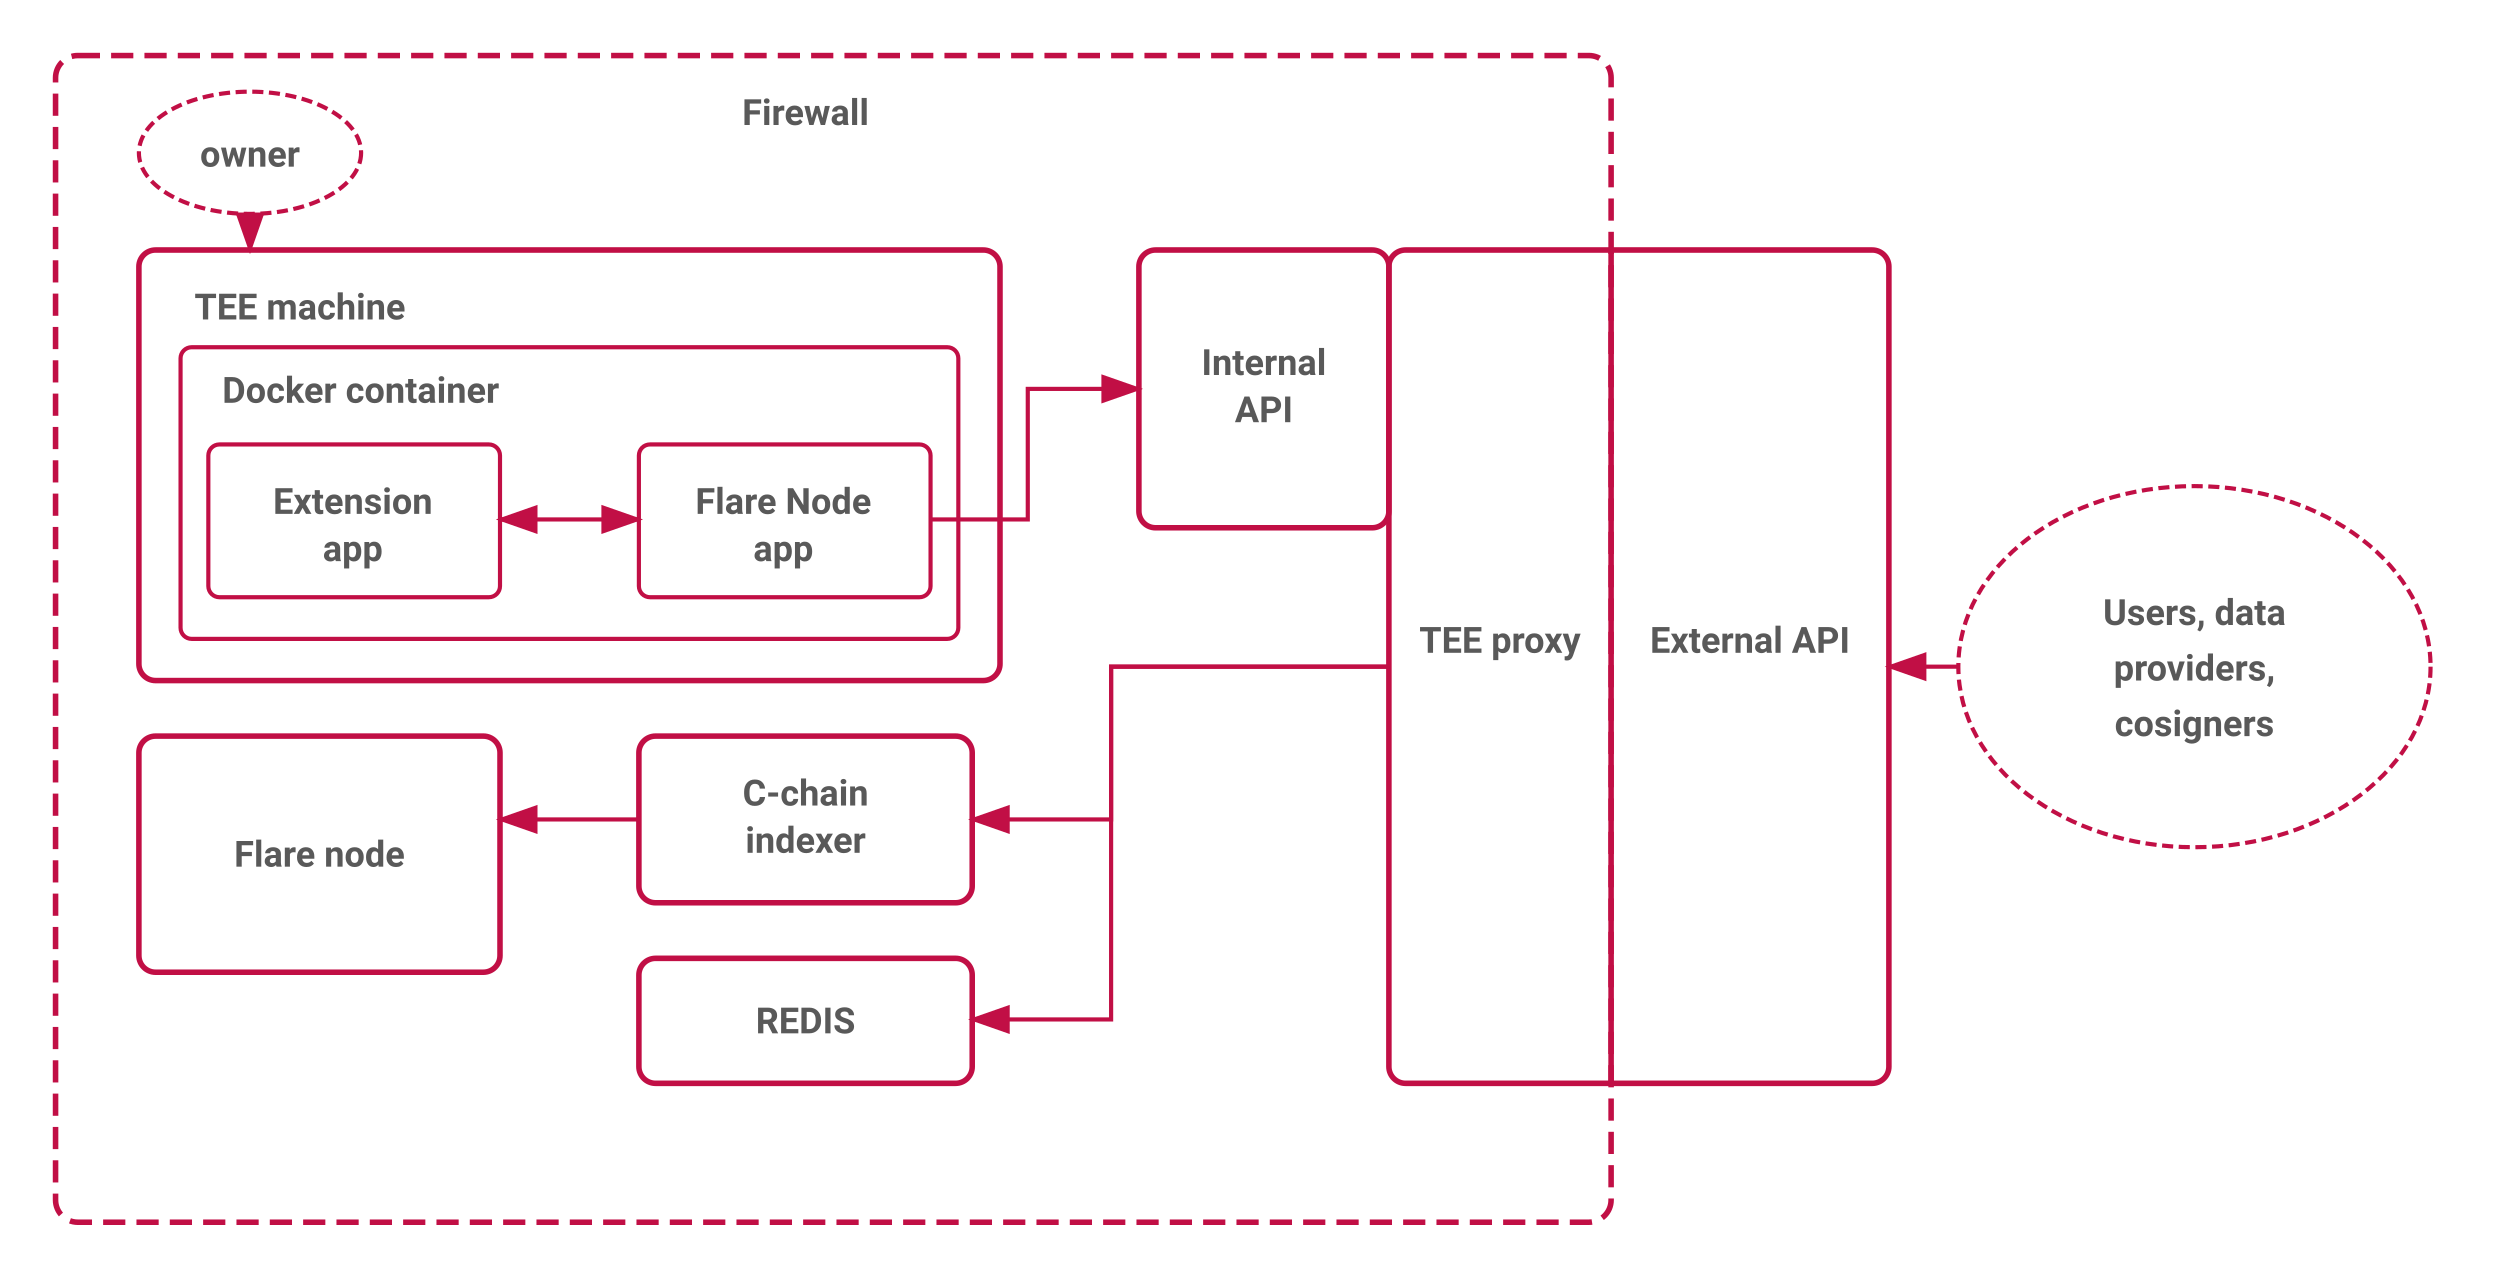
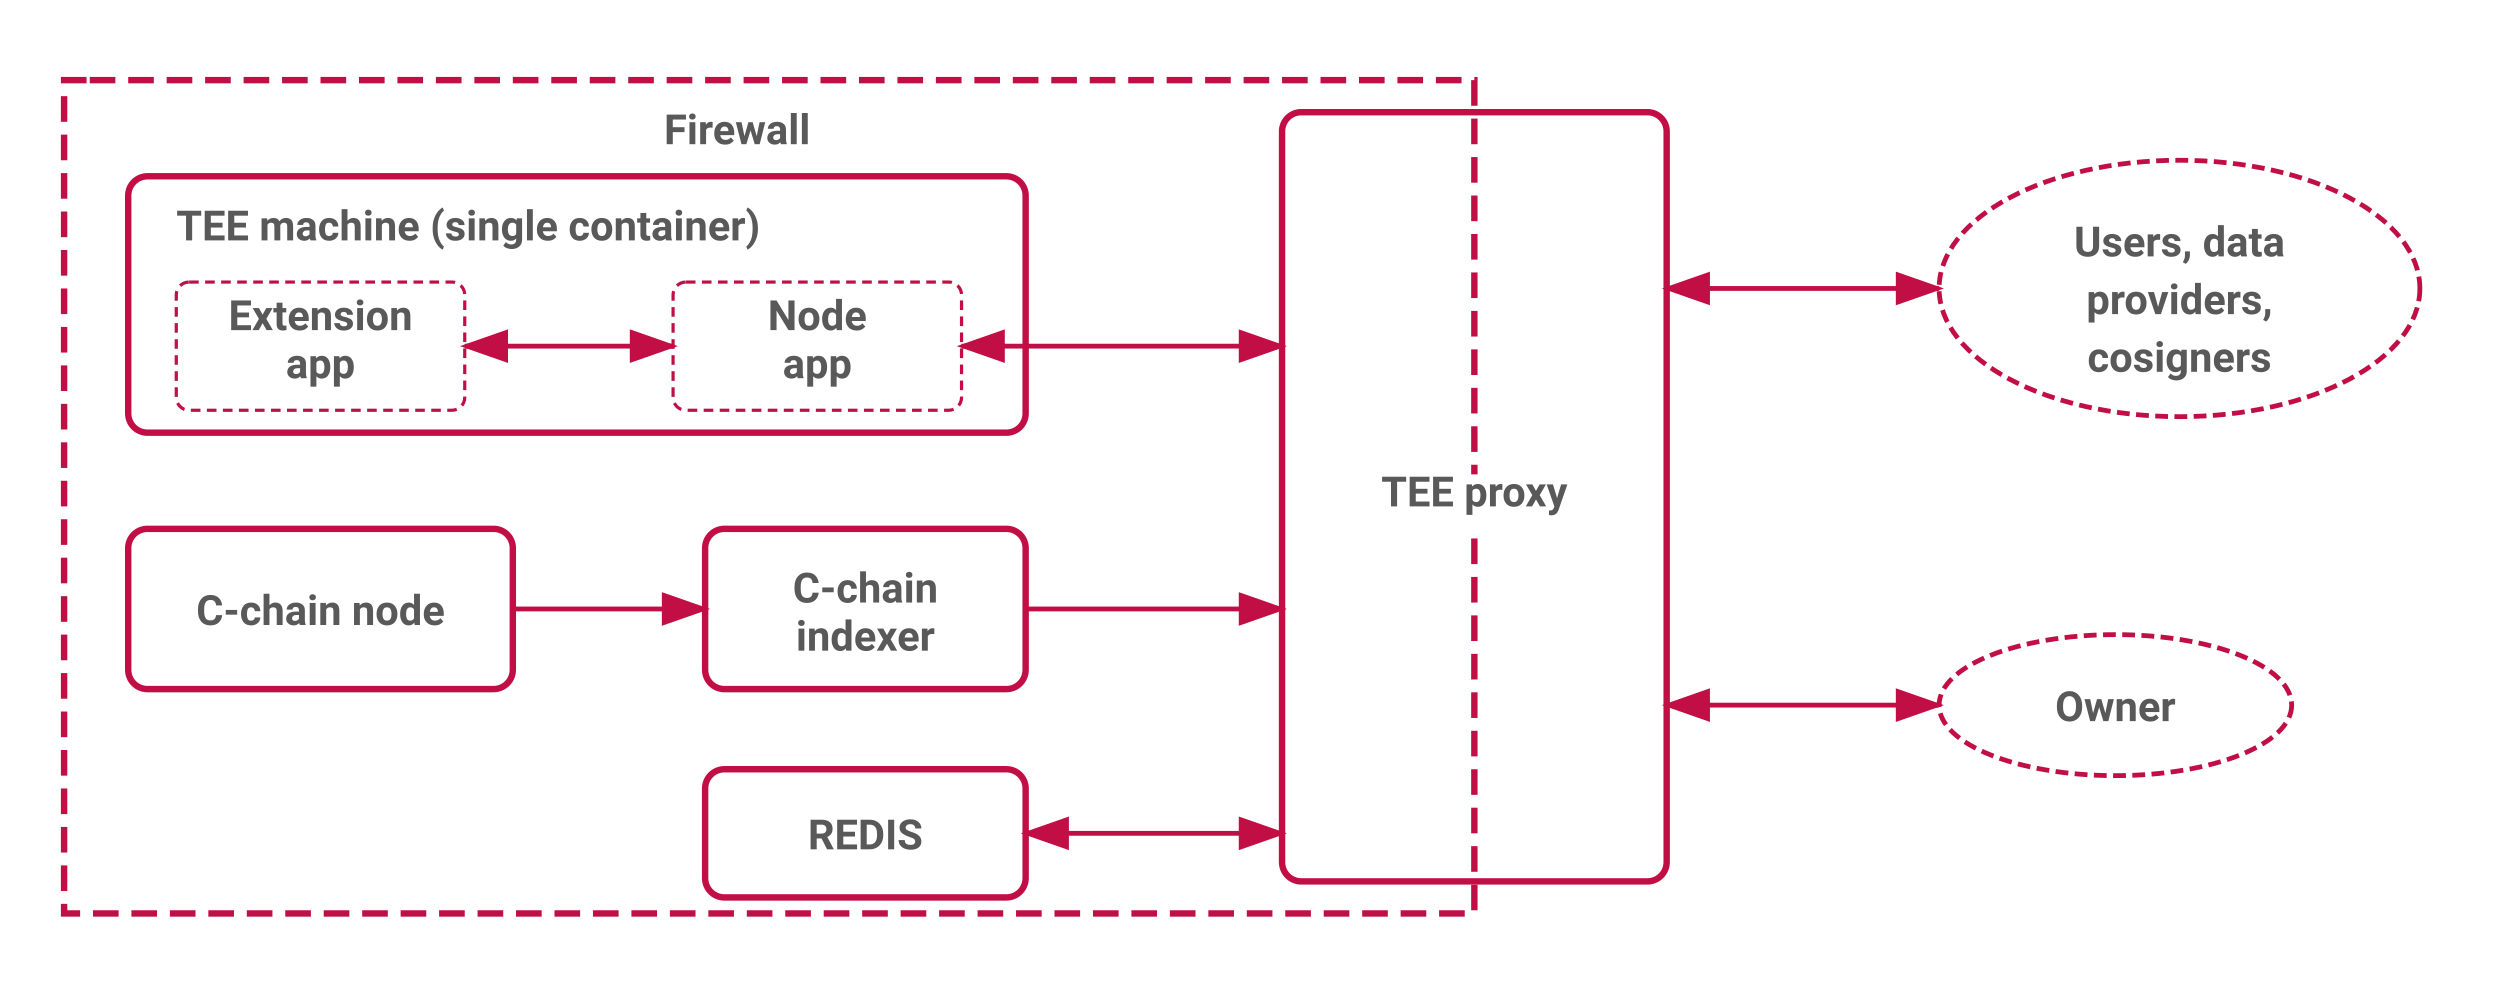
- <svg xmlns="http://www.w3.org/2000/svg" width="900" height="460" viewBox="0 0 900 460" fill="none">
+ <svg xmlns="http://www.w3.org/2000/svg" width="780" height="310" viewBox="0 0 780 310" fill="none">
  <style>
    .heading { fill: #595959; font-family: 'Segoe UI', Roboto, Helvetica, Arial, sans-serif; font-size: 13px; font-weight: 600; }
    .box { fill: none; stroke: #c10f45; stroke-width: 2; rx: 6; }
-     .nested-box { fill: none; stroke: #c10f45; stroke-width: 1.5; rx: 4; }
    .dashed-box { fill: none; stroke: #c10f45; stroke-width: 2; stroke-dasharray: 8 4; rx: 8; }
    .external-entity { fill: none; stroke: #c10f45; stroke-width: 1.5; stroke-dasharray: 4 2; }
    .connector { stroke: #c10f45; stroke-width: 1.5; fill: none; }
    .arrowhead { fill: #c10f45; }
  </style>
  <defs>
    <marker id="crimsonArrow" markerWidth="10" markerHeight="7" refX="9" refY="3.5" orient="auto">
      <polygon points="0 0, 10 3.5, 0 7" class="arrowhead" />
    </marker>
    <marker id="crimsonArrowStart" markerWidth="10" markerHeight="7" refX="1" refY="3.5" orient="auto">
      <polygon points="10 0, 0 3.5, 10 7" class="arrowhead" />
    </marker>
  </defs>
-   <rect x="20" y="20" width="560" height="420" class="dashed-box" />
-   <text x="290" y="45" text-anchor="middle" class="heading">Firewall</text>
-   <ellipse cx="90" cy="55" rx="40" ry="22" class="external-entity" />
-   <text x="90" y="60" text-anchor="middle" class="heading">owner</text>
-   <rect x="50" y="90" width="310" height="155" class="box" />
-   <text x="70" y="115" class="heading">TEE machine</text>
-   <rect x="65" y="125" width="280" height="105" class="nested-box" />
-   <text x="80" y="145" class="heading">Docker container</text>
-   <rect x="75" y="160" width="105" height="55" class="nested-box" />
-   <text x="127" y="185" text-anchor="middle" class="heading">Extension</text>
-   <text x="127" y="202" text-anchor="middle" class="heading">app</text>
-   <rect x="230" y="160" width="105" height="55" class="nested-box" />
-   <text x="282" y="185" text-anchor="middle" class="heading">Flare Node</text>
-   <text x="282" y="202" text-anchor="middle" class="heading">app</text>
-   <rect x="410" y="90" width="90" height="100" class="box" />
-   <text x="455" y="135" text-anchor="middle" class="heading">Internal</text>
-   <text x="455" y="152" text-anchor="middle" class="heading">API</text>
-   <rect x="500" y="90" width="180" height="300" class="box" />
-   <line x1="580" y1="90" x2="580" y2="390" stroke="#c10f45" stroke-width="2" />
-   <text x="540" y="235" text-anchor="middle" class="heading">TEE proxy</text>
-   <text x="630" y="235" text-anchor="middle" class="heading">External API</text>
-   <rect x="50" y="265" width="130" height="85" class="box" />
-   <text x="115" y="312" text-anchor="middle" class="heading">Flare node</text>
-   <rect x="230" y="265" width="120" height="60" class="box" />
-   <text x="290" y="290" text-anchor="middle" class="heading">C-chain</text>
-   <text x="290" y="307" text-anchor="middle" class="heading">indexer</text>
-   <rect x="230" y="345" width="120" height="45" class="box" />
-   <text x="290" y="372" text-anchor="middle" class="heading">REDIS</text>
-   <ellipse cx="790" cy="240" rx="85" ry="65" class="external-entity" />
-   <text x="790" y="225" text-anchor="middle" class="heading">Users, data</text>
-   <text x="790" y="245" text-anchor="middle" class="heading">providers,</text>
-   <text x="790" y="265" text-anchor="middle" class="heading">cosigners</text>
-   <path d="M90 77 V90" class="connector" marker-end="url(#crimsonArrow)" />
-   <path d="M180 187 H230" class="connector" marker-start="url(#crimsonArrowStart)" marker-end="url(#crimsonArrow)" />
-   <path d="M335 187 H370 V140 H410" class="connector" marker-end="url(#crimsonArrow)" />
-   <path d="M500 240 H400 V295 H350" class="connector" marker-end="url(#crimsonArrow)" />
-   <path d="M500 240 H400 V367 H350" class="connector" marker-end="url(#crimsonArrow)" />
-   <path d="M230 295 H180" class="connector" marker-end="url(#crimsonArrow)" />
-   <path d="M705 240 H680" class="connector" marker-end="url(#crimsonArrow)" />
+   <path d="M28 25 H460 V148 M460 168 V285 H20 V25 H28" class="dashed-box" />
+   <text x="230" y="45" text-anchor="middle" class="heading">Firewall</text>
+   <rect x="40" y="55" width="280" height="80" class="box" />
+   <text x="55" y="75" class="heading">TEE machine (single container)</text>
+   <rect x="55" y="88" width="90" height="40" rx="4" stroke="#c10f45" stroke-width="1" stroke-dasharray="3 2" fill="none" />
+   <text x="100" y="103" text-anchor="middle" class="heading">Extension</text>
+   <text x="100" y="118" text-anchor="middle" class="heading">app</text>
+   <rect x="210" y="88" width="90" height="40" rx="4" stroke="#c10f45" stroke-width="1" stroke-dasharray="3 2" fill="none" />
+   <text x="255" y="103" text-anchor="middle" class="heading">Node</text>
+   <text x="255" y="118" text-anchor="middle" class="heading">app</text>
+   <rect x="400" y="35" width="120" height="240" class="box" />
+   <text x="460" y="158" text-anchor="middle" class="heading">TEE proxy</text>
+   <rect x="40" y="165" width="120" height="50" class="box" />
+   <text x="100" y="195" text-anchor="middle" class="heading">C-chain node</text>
+   <rect x="220" y="165" width="100" height="50" class="box" />
+   <text x="270" y="188" text-anchor="middle" class="heading">C-chain</text>
+   <text x="270" y="203" text-anchor="middle" class="heading">indexer</text>
+   <rect x="220" y="240" width="100" height="40" class="box" />
+   <text x="270" y="265" text-anchor="middle" class="heading">REDIS</text>
+   <ellipse cx="680" cy="90" rx="75" ry="40" class="external-entity" />
+   <text x="680" y="80" text-anchor="middle" class="heading">Users, data</text>
+   <text x="680" y="98" text-anchor="middle" class="heading">providers,</text>
+   <text x="680" y="116" text-anchor="middle" class="heading">cosigners</text>
+   <ellipse cx="660" cy="220" rx="55" ry="22" class="external-entity" />
+   <text x="660" y="225" text-anchor="middle" class="heading">Owner</text>
+   <path d="M145 108 H210" class="connector" marker-start="url(#crimsonArrowStart)" marker-end="url(#crimsonArrow)" />
+   <path d="M300 108 H400" class="connector" marker-start="url(#crimsonArrowStart)" marker-end="url(#crimsonArrow)" />
+   <path d="M320 190 H400" class="connector" marker-end="url(#crimsonArrow)" />
+   <path d="M400 260 H320" class="connector" marker-start="url(#crimsonArrowStart)" marker-end="url(#crimsonArrow)" />
+   <path d="M160 190 H220" class="connector" marker-end="url(#crimsonArrow)" />
+   <path d="M605 90 H520" class="connector" marker-start="url(#crimsonArrowStart)" marker-end="url(#crimsonArrow)" />
+   <path d="M605 220 H520" class="connector" marker-start="url(#crimsonArrowStart)" marker-end="url(#crimsonArrow)" />
</svg>
